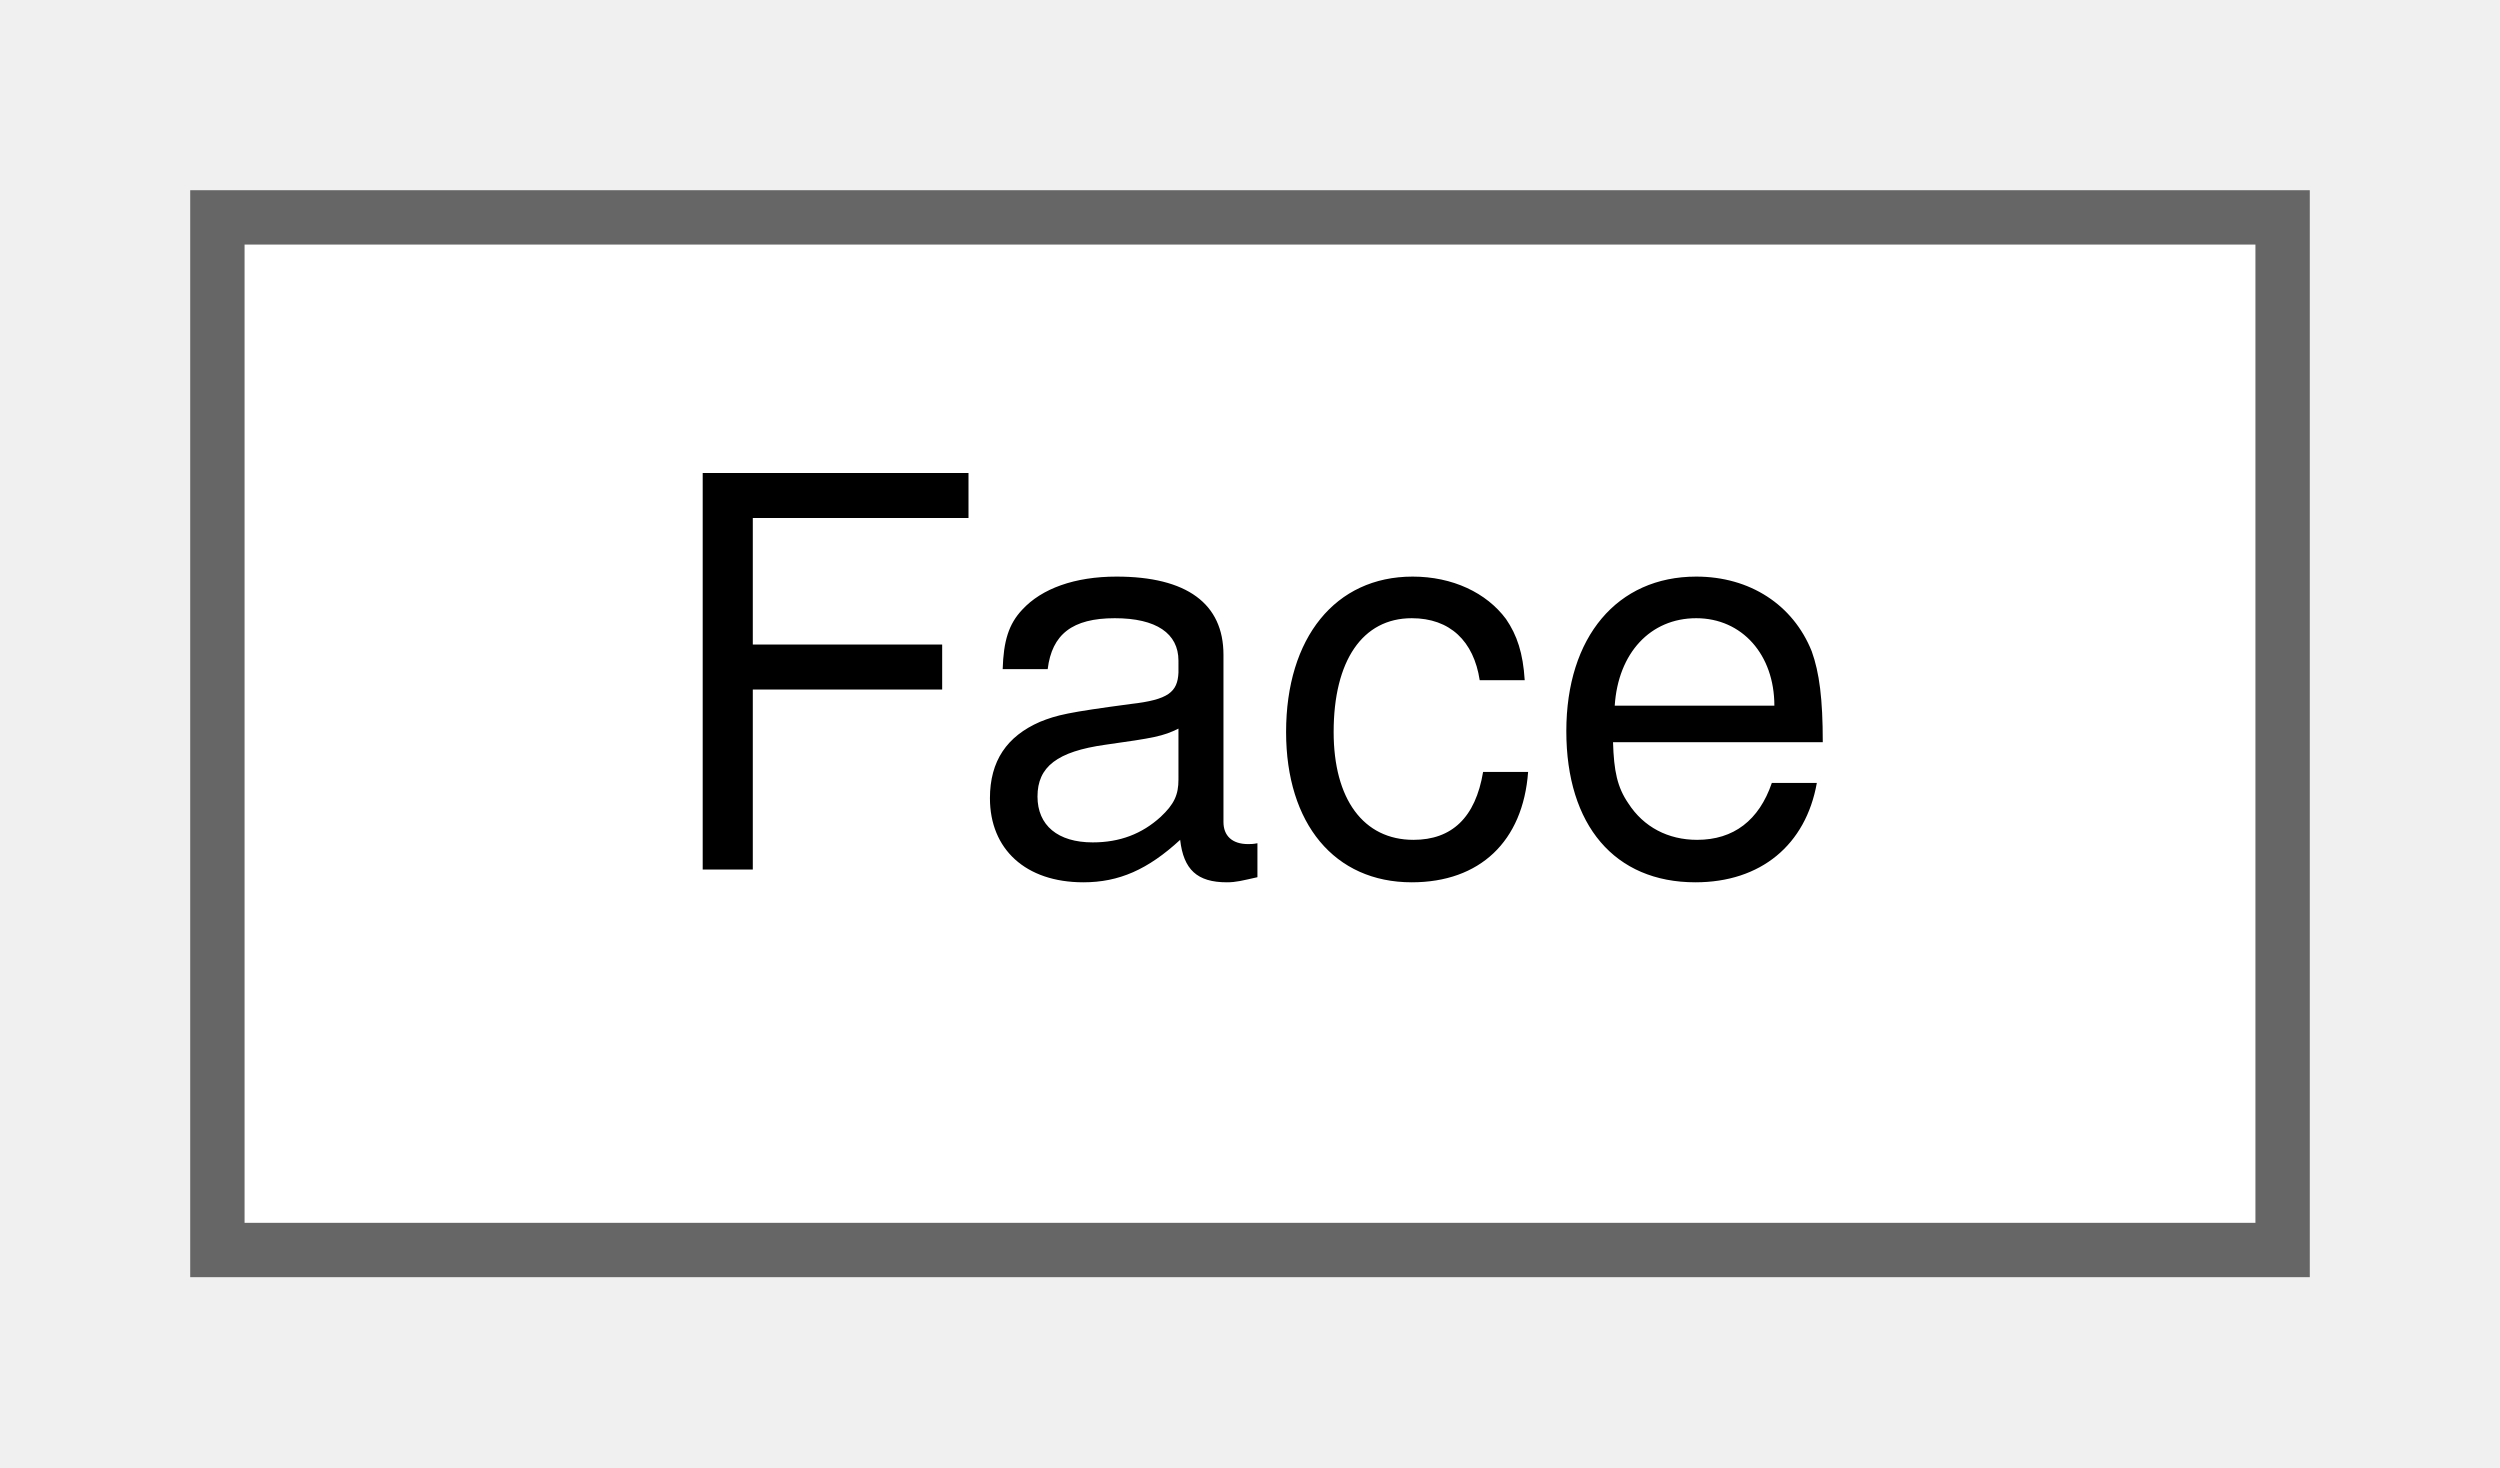
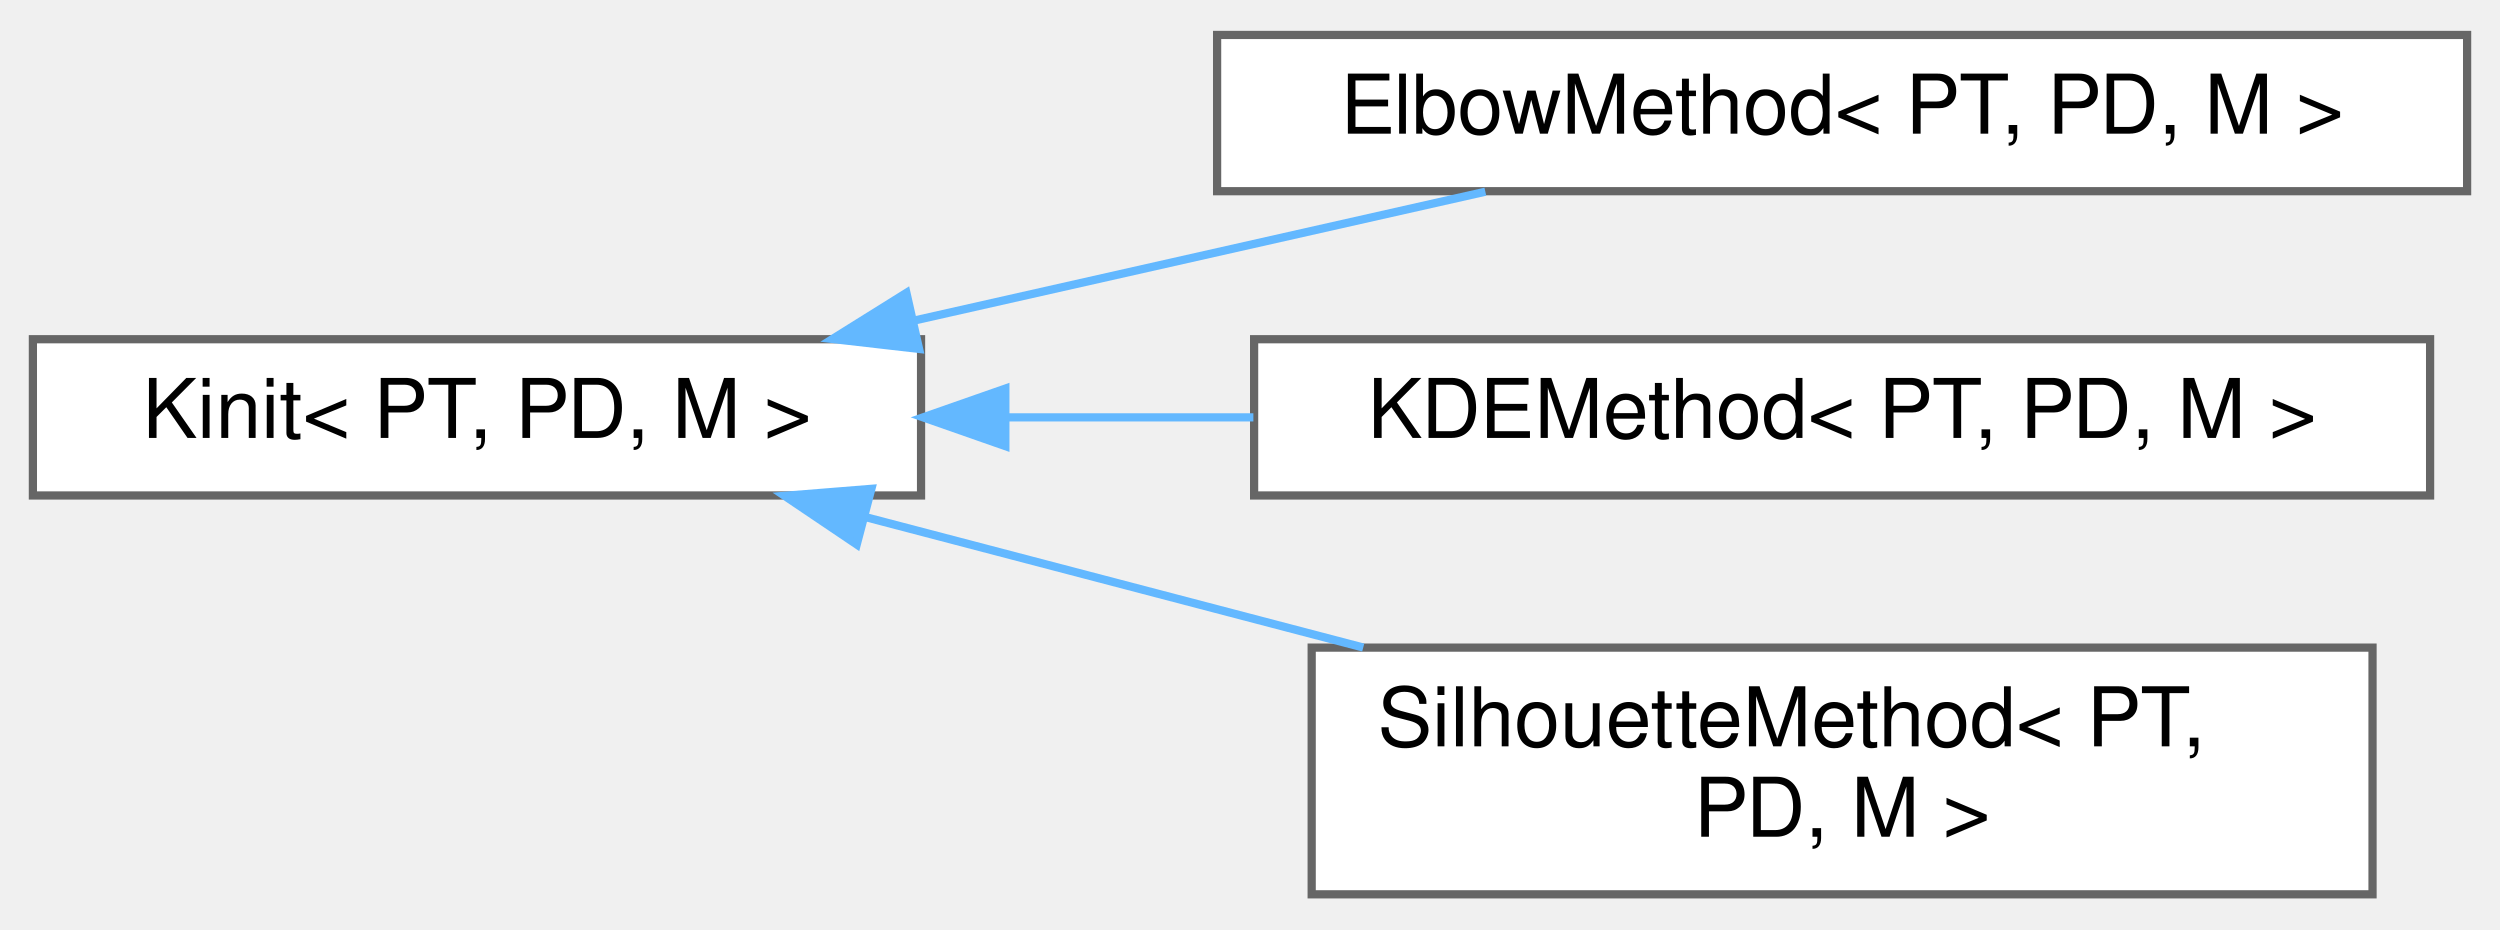
- <svg xmlns="http://www.w3.org/2000/svg" xmlns:xlink="http://www.w3.org/1999/xlink" width="46pt" height="27pt" viewBox="0.00 0.00 46.00 27.00">
-   <g id="graph0" class="graph" transform="scale(1 1) rotate(0) translate(4 23)">
+ <svg xmlns="http://www.w3.org/2000/svg" xmlns:xlink="http://www.w3.org/1999/xlink" width="304pt" height="113pt" viewBox="0.00 0.00 304.00 112.50">
+   <g id="graph0" class="graph" transform="scale(1 1) rotate(0) translate(4 108.5)">
    <g id="Node000000" class="node">
      <g id="a_Node000000">
-         <a xlink:href="structFace.html" target="_top" xlink:title="Represents a triangular face in a 3D mesh.">
-           <polygon fill="white" stroke="#666666" points="38,-19 0,-19 0,0 38,0 38,-19" />
-           <text text-anchor="middle" x="19" y="-7" font-family="Helvetica,sans-Serif" font-size="10.00">Face</text>
+         <a xlink:href="classKinit.html" target="_top" xlink:title="Abstract base class for determining the optimal number of clusters (k).">
+           <polygon fill="white" stroke="#666666" points="108,-67.5 0,-67.5 0,-48.5 108,-48.5 108,-67.5" />
+           <text text-anchor="middle" x="54" y="-55.5" font-family="Helvetica,sans-Serif" font-size="10.00">Kinit&lt; PT, PD, M &gt;</text>
+         </a>
+       </g>
+     </g>
+     <g id="Node000001" class="node">
+       <g id="a_Node000001">
+         <a xlink:href="classElbowMethod.html" target="_top" xlink:title=" ">
+           <polygon fill="white" stroke="#666666" points="296,-104.5 144,-104.5 144,-85.5 296,-85.5 296,-104.5" />
+           <text text-anchor="middle" x="220" y="-92.5" font-family="Helvetica,sans-Serif" font-size="10.00">ElbowMethod&lt; PT, PD, M &gt;</text>
+         </a>
+       </g>
+     </g>
+     <g id="edge10_Node000000_Node000001" class="edge">
+       <g id="a_edge10_Node000000_Node000001">
+         <a xlink:title=" ">
+           <path fill="none" stroke="#63b8ff" d="M107.25,-69.79C129.64,-74.84 155.45,-80.66 176.62,-85.44" />
+           <polygon fill="#63b8ff" stroke="#63b8ff" points="107.76,-66.32 97.23,-67.53 106.22,-73.14 107.76,-66.32" />
+         </a>
+       </g>
+     </g>
+     <g id="Node000002" class="node">
+       <g id="a_Node000002">
+         <a xlink:href="classKDEMethod.html" target="_top" xlink:title=" ">
+           <polygon fill="white" stroke="#666666" points="291.5,-67.5 148.5,-67.5 148.5,-48.5 291.5,-48.5 291.5,-67.5" />
+           <text text-anchor="middle" x="220" y="-55.5" font-family="Helvetica,sans-Serif" font-size="10.00">KDEMethod&lt; PT, PD, M &gt;</text>
+         </a>
+       </g>
+     </g>
+     <g id="edge11_Node000000_Node000002" class="edge">
+       <g id="a_edge11_Node000000_Node000002">
+         <a xlink:title=" ">
+           <path fill="none" stroke="#63b8ff" d="M118.34,-58C128.19,-58 138.42,-58 148.41,-58" />
+           <polygon fill="#63b8ff" stroke="#63b8ff" points="118.25,-54.5 108.25,-58 118.25,-61.5 118.25,-54.5" />
+         </a>
+       </g>
+     </g>
+     <g id="Node000003" class="node">
+       <g id="a_Node000003">
+         <a xlink:href="classSilhouetteMethod.html" target="_top" xlink:title="Implements the Silhouette Method to determine the optimal number of clusters.">
+           <polygon fill="white" stroke="#666666" points="284.5,-30 155.5,-30 155.5,0 284.5,0 284.5,-30" />
+           <text text-anchor="start" x="163.5" y="-18" font-family="Helvetica,sans-Serif" font-size="10.00">SilhouetteMethod&lt; PT,</text>
+           <text text-anchor="middle" x="220" y="-7" font-family="Helvetica,sans-Serif" font-size="10.00"> PD, M &gt;</text>
+         </a>
+       </g>
+     </g>
+     <g id="edge12_Node000000_Node000003" class="edge">
+       <g id="a_edge12_Node000000_Node000003">
+         <a xlink:title=" ">
+           <path fill="none" stroke="#63b8ff" d="M101.21,-45.88C120.02,-40.95 141.96,-35.2 161.77,-30.01" />
+           <polygon fill="#63b8ff" stroke="#63b8ff" points="100.18,-42.54 91.4,-48.46 101.96,-49.31 100.18,-42.54" />
        </a>
      </g>
    </g>
  </g>
</svg>
